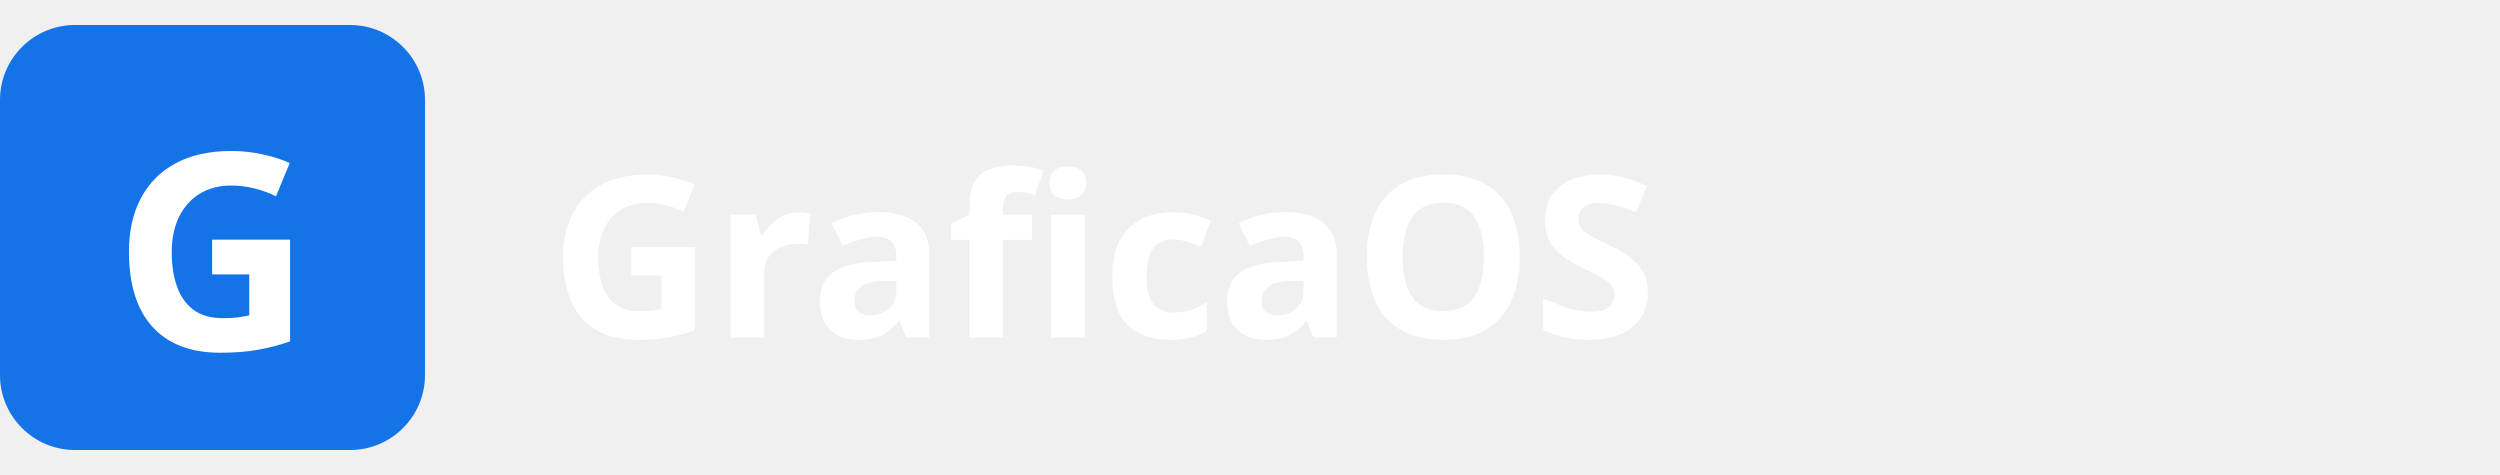
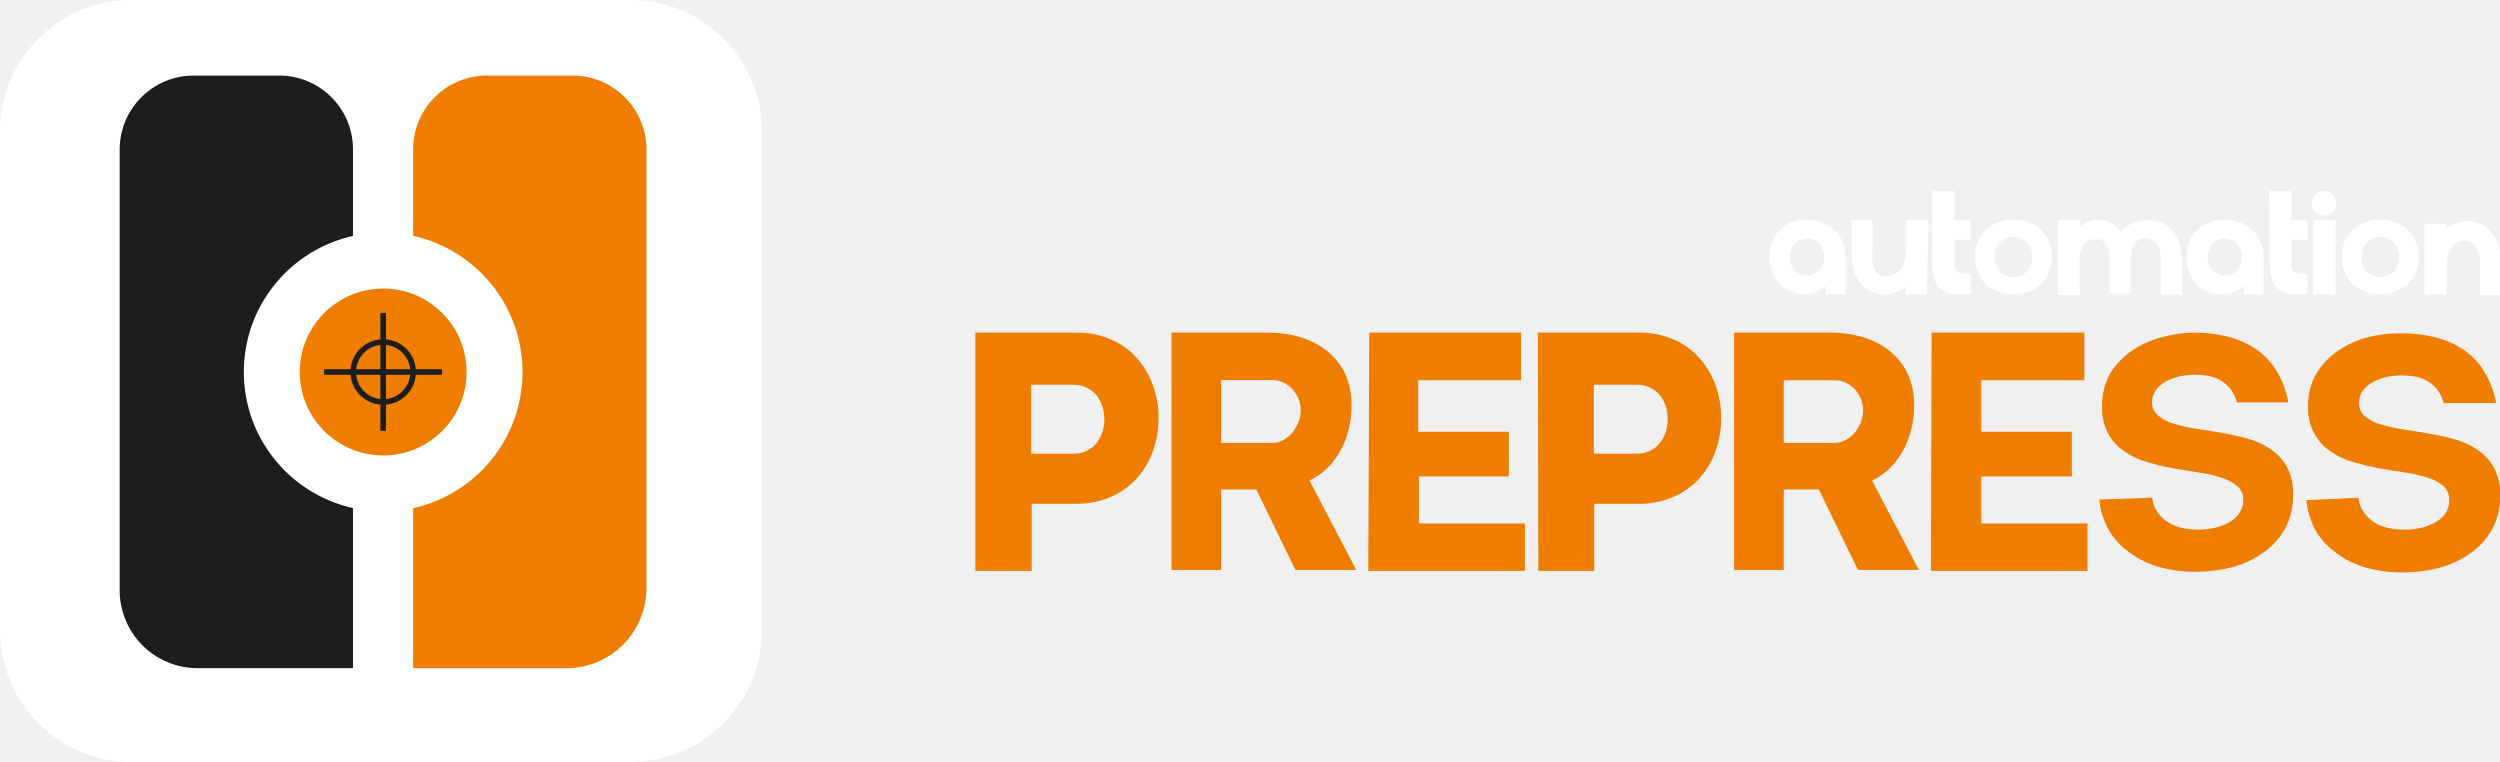
- <svg xmlns="http://www.w3.org/2000/svg" viewBox="0 0 200 38" height="38">
-   <rect x="0" y="2" width="34" height="34" rx="6" fill="#1473e6" />
-   <text x="17" y="28" text-anchor="middle" fill="#fff" font-family="system-ui, sans-serif" font-weight="700" font-size="22">G</text>
-   <text x="44" y="27" fill="#fff" font-family="system-ui, sans-serif" font-weight="600" font-size="18">GraficaOS</text>
+ <svg xmlns="http://www.w3.org/2000/svg" viewBox="0 0 111.76 34.06">
+   <defs>
+     <style>.cls-1{fill:#fff;}.cls-2{fill:#1d1d1b;}.cls-2,.cls-3{fill-rule:evenodd;}.cls-3,.cls-4{fill:#ef7d00;}.cls-5{fill:none;stroke:#1d1d1b;stroke-miterlimit:10;stroke-width:0.25px;}</style>
+   </defs>
+   <g id="Camada_2" data-name="Camada 2">
+     <g id="Camada_1-2" data-name="Camada 1">
+       <rect class="cls-1" width="34.06" height="34.06" rx="5.87" />
+       <path class="cls-2" d="M8.54,3.38H12.6a3.3,3.3,0,0,1,3.18,3.39v23.1H8.84a3.48,3.48,0,0,1-3.49-3.48V6.77A3.31,3.31,0,0,1,8.54,3.38" />
+       <path class="cls-3" d="M21.65,3.38h4.06A3.31,3.31,0,0,1,28.9,6.77V26.29a3.58,3.58,0,0,1-3.59,3.58H18.47V6.77a3.3,3.3,0,0,1,3.18-3.39" />
+       <circle class="cls-1" cx="17.13" cy="16.63" r="6.23" />
+       <circle class="cls-4" cx="17.13" cy="16.63" r="3.73" />
+       <circle class="cls-5" cx="17.13" cy="16.63" r="1.34" />
+       <line class="cls-5" x1="17.13" y1="13.99" x2="17.13" y2="19.26" />
+       <line class="cls-5" x1="14.49" y1="16.63" x2="19.76" y2="16.63" />
+       <path class="cls-4" d="M43.6,14.87h4.55a3.67,3.67,0,0,1,1.45.28,3.17,3.17,0,0,1,1.15.78,3.66,3.66,0,0,1,.76,1.21,4.06,4.06,0,0,1,.28,1.54,4.14,4.14,0,0,1-.28,1.57,3.66,3.66,0,0,1-.76,1.21,3.39,3.39,0,0,1-1.16.78,3.74,3.74,0,0,1-1.47.28h-2v3H43.6ZM48,20.28a1.31,1.31,0,0,0,1-.45,1.77,1.77,0,0,0,.27-.49,1.89,1.89,0,0,0,.1-.6,2,2,0,0,0-.1-.61,1.77,1.77,0,0,0-.27-.49,1.43,1.43,0,0,0-.44-.32A1.31,1.31,0,0,0,48,17.2H46.1v3.08Z" />
+       <path class="cls-4" d="M52.37,14.87h4.32a5.22,5.22,0,0,1,1.44.2,3.57,3.57,0,0,1,1.18.61,2.91,2.91,0,0,1,.81,1,3.32,3.32,0,0,1,.3,1.47,4.22,4.22,0,0,1-.13,1.06,3.92,3.92,0,0,1-.37.94,3.21,3.21,0,0,1-.59.78,2.73,2.73,0,0,1-.79.55l2.09,4H57.91l-1.75-3.6H54.59v3.6H52.37Zm4.49,4.93a1,1,0,0,0,.51-.13,1.42,1.42,0,0,0,.41-.33,2,2,0,0,0,.27-.47,1.66,1.66,0,0,0,.1-.53,1.45,1.45,0,0,0-.1-.51,1.73,1.73,0,0,0-.27-.43,1.55,1.55,0,0,0-.41-.3,1.19,1.19,0,0,0-.51-.11H54.59V19.8Z" />
+       <path class="cls-4" d="M61.21,14.87H68V17h-4.6v2.3h4.05v2H63.43V23.4h4.74v2.12h-7Z" />
+       <path class="cls-4" d="M68.75,14.87H73.3a3.67,3.67,0,0,1,1.45.28,3.17,3.17,0,0,1,1.15.78,3.66,3.66,0,0,1,.76,1.21,4.06,4.06,0,0,1,.28,1.54,4.14,4.14,0,0,1-.28,1.57,3.66,3.66,0,0,1-.76,1.21,3.39,3.39,0,0,1-1.16.78,3.74,3.74,0,0,1-1.47.28h-2v3h-2.5Zm4.44,5.41a1.31,1.31,0,0,0,.56-.12,1.18,1.18,0,0,0,.43-.33,1.57,1.57,0,0,0,.28-.49,1.89,1.89,0,0,0,.09-.6,2,2,0,0,0-.09-.61,1.57,1.57,0,0,0-.28-.49,1.27,1.27,0,0,0-.43-.32,1.31,1.31,0,0,0-.56-.12H71.25v3.08Z" />
+       <path class="cls-4" d="M77.52,14.87h4.32a5.22,5.22,0,0,1,1.44.2,3.57,3.57,0,0,1,1.18.61,2.91,2.91,0,0,1,.81,1,3.32,3.32,0,0,1,.3,1.47,4.22,4.22,0,0,1-.13,1.06,3.92,3.92,0,0,1-.37.94,3.21,3.21,0,0,1-.59.78,2.73,2.73,0,0,1-.79.55l2.09,4H83.06l-1.75-3.6H79.74v3.6H77.52ZM82,19.8a1,1,0,0,0,.5-.13,1.34,1.34,0,0,0,.42-.33,2,2,0,0,0,.27-.47,1.66,1.66,0,0,0,.1-.53,1.45,1.45,0,0,0-.1-.51,1.73,1.73,0,0,0-.27-.43,1.55,1.55,0,0,0-.41-.3A1.19,1.19,0,0,0,82,17H79.74V19.8Z" />
+       <path class="cls-4" d="M86.35,14.87h6.83V17H88.57v2.3h4.05v2H88.57V23.4h4.75v2.12h-7Z" />
+       <path class="cls-4" d="M96.21,22.25a1.34,1.34,0,0,0,.24.65,1.58,1.58,0,0,0,.48.45,1.8,1.8,0,0,0,.62.25,3.19,3.19,0,0,0,.7.08,3.93,3.93,0,0,0,.65-.06,2.69,2.69,0,0,0,.66-.22,1.38,1.38,0,0,0,.51-.41,1,1,0,0,0,.21-.64.75.75,0,0,0-.28-.63,1.83,1.83,0,0,0-.71-.37,6.06,6.06,0,0,0-1-.23c-.38-.05-.77-.12-1.17-.19s-.78-.17-1.16-.28a3.42,3.42,0,0,1-1-.48,2.19,2.19,0,0,1-.72-.79,2.42,2.42,0,0,1-.27-1.2,2.92,2.92,0,0,1,.36-1.48,3.43,3.43,0,0,1,.94-1,4.2,4.2,0,0,1,1.32-.61A5.67,5.67,0,0,1,98,14.87a6.3,6.3,0,0,1,1.71.21,4.06,4.06,0,0,1,1.27.62,3.16,3.16,0,0,1,.86,1,4.29,4.29,0,0,1,.46,1.29H100a1.79,1.79,0,0,0-.3-.62,1.64,1.64,0,0,0-.46-.38,1.65,1.65,0,0,0-.54-.19,3.92,3.92,0,0,0-.59-.05,3.49,3.49,0,0,0-.61.06,2.59,2.59,0,0,0-.61.21,1.35,1.35,0,0,0-.48.37.92.92,0,0,0-.2.59.72.72,0,0,0,.28.61,2.06,2.06,0,0,0,.71.36,7.84,7.84,0,0,0,1,.22c.37.05.76.12,1.16.19a9.25,9.25,0,0,1,1.16.26,3.46,3.46,0,0,1,1,.47,2.28,2.28,0,0,1,.72.79,2.43,2.43,0,0,1,.27,1.21,3.1,3.1,0,0,1-.37,1.56,3.18,3.18,0,0,1-1,1.08,4.19,4.19,0,0,1-1.37.63,6.44,6.44,0,0,1-1.57.2,5.92,5.92,0,0,1-1.84-.26,4.17,4.17,0,0,1-1.32-.72,3,3,0,0,1-.83-1,3.4,3.4,0,0,1-.36-1.25Z" />
+       <path class="cls-4" d="M105.43,22.25a1.34,1.34,0,0,0,.24.65,1.67,1.67,0,0,0,.47.45,1.88,1.88,0,0,0,.62.25,3.36,3.36,0,0,0,.71.08,4,4,0,0,0,.65-.06,2.69,2.69,0,0,0,.66-.22,1.38,1.38,0,0,0,.51-.41,1,1,0,0,0,.2-.64.77.77,0,0,0-.27-.63,1.91,1.91,0,0,0-.71-.37,6.06,6.06,0,0,0-1-.23c-.39-.05-.77-.12-1.17-.19s-.78-.17-1.17-.28a3.42,3.42,0,0,1-1-.48,2.26,2.26,0,0,1-.71-.79,2.32,2.32,0,0,1-.28-1.2,2.83,2.83,0,0,1,.37-1.48,3.3,3.3,0,0,1,.94-1,4.15,4.15,0,0,1,1.31-.61,5.8,5.8,0,0,1,1.49-.19,6.23,6.23,0,0,1,1.7.21,3.86,3.86,0,0,1,1.27.62,3,3,0,0,1,.86,1,4,4,0,0,1,.47,1.29h-2.35a1.5,1.5,0,0,0-.3-.62,1.47,1.47,0,0,0-.45-.38,1.74,1.74,0,0,0-.54-.19,4,4,0,0,0-.59-.05,3.4,3.4,0,0,0-.61.06,2.44,2.44,0,0,0-.61.21,1.35,1.35,0,0,0-.48.37.92.92,0,0,0-.2.59.73.73,0,0,0,.27.61,2,2,0,0,0,.72.36,8,8,0,0,0,1,.22c.38.05.77.12,1.16.19a8.87,8.87,0,0,1,1.16.26,3.24,3.24,0,0,1,1,.47,2.28,2.28,0,0,1,.72.79,2.43,2.43,0,0,1,.28,1.21,3.21,3.21,0,0,1-.37,1.56,3.28,3.28,0,0,1-1,1.08,4.34,4.34,0,0,1-1.38.63,6.3,6.3,0,0,1-1.56.2,5.92,5.92,0,0,1-1.84-.26,4,4,0,0,1-1.32-.72,3.11,3.11,0,0,1-.84-1,3.83,3.83,0,0,1-.36-1.25Z" />
+       <path class="cls-1" d="M80.78,9.82a1.93,1.93,0,0,1,.69.13,1.82,1.82,0,0,1,.55.34,1.58,1.58,0,0,1,.35.53,1.67,1.67,0,0,1,.13.67v1.66h-.88v-.38a1.15,1.15,0,0,1-.46.3,2.08,2.08,0,0,1-.58.08A1.56,1.56,0,0,1,80,13a1.27,1.27,0,0,1-.48-.34,1.67,1.67,0,0,1-.31-.52,2.11,2.11,0,0,1-.11-.68,1.67,1.67,0,0,1,.13-.67,1.58,1.58,0,0,1,.35-.53,1.66,1.66,0,0,1,.54-.34A1.94,1.94,0,0,1,80.78,9.82Zm0,.85a.81.81,0,0,0-.31.06.66.66,0,0,0-.24.17,1,1,0,0,0-.16.26,1.11,1.11,0,0,0,0,.66,1,1,0,0,0,.16.26.81.81,0,0,0,.24.17.81.81,0,0,0,.31.06.78.78,0,0,0,.31-.06.81.81,0,0,0,.24-.17.76.76,0,0,0,.16-.26.94.94,0,0,0,0-.66.76.76,0,0,0-.16-.26.66.66,0,0,0-.24-.17A.78.78,0,0,0,80.78,10.67Z" />
+       <path class="cls-1" d="M86.13,13.15h-.95v-.33a1.44,1.44,0,0,1-.42.24,1.26,1.26,0,0,1-.49.1,1.33,1.33,0,0,1-1.15-.56,1.78,1.78,0,0,1-.27-.59,2.73,2.73,0,0,1-.09-.72V9.83h.95v1.4a3.52,3.52,0,0,0,0,.51,1.3,1.3,0,0,0,.12.35.53.53,0,0,0,.19.2.51.51,0,0,0,.28.07.78.78,0,0,0,.35-.08A.72.72,0,0,0,85,12a1.15,1.15,0,0,0,.16-.42,2.49,2.49,0,0,0,.06-.59V9.83h1Z" />
+       <path class="cls-1" d="M86.38,8.54h1v1.3h.72v.88h-.72v1.13a.35.35,0,0,0,.11.29.41.41,0,0,0,.28.09h.33v.92H87.4a1,1,0,0,1-.74-.33,1.17,1.17,0,0,1-.21-.4,1.59,1.59,0,0,1-.07-.5Z" />
+       <path class="cls-1" d="M91.73,11.49a1.72,1.72,0,0,1-.13.68,1.45,1.45,0,0,1-.35.52,1.64,1.64,0,0,1-.55.34,2.07,2.07,0,0,1-1.39,0,1.55,1.55,0,0,1-.55-.34,1.59,1.59,0,0,1-.35-.52,1.91,1.91,0,0,1-.12-.68,1.87,1.87,0,0,1,.12-.68,1.75,1.75,0,0,1,.35-.53,1.7,1.7,0,0,1,.55-.34,2.07,2.07,0,0,1,1.39,0,1.82,1.82,0,0,1,.55.34,1.58,1.58,0,0,1,.35.53A1.68,1.68,0,0,1,91.73,11.49Zm-.89,0a1.06,1.06,0,0,0-.06-.37,1,1,0,0,0-.17-.28,1,1,0,0,0-.27-.19.9.9,0,0,0-.34-.06.77.77,0,0,0-.6.25,1,1,0,0,0-.17.28,1.06,1.06,0,0,0-.06.37,1,1,0,0,0,.23.65.71.71,0,0,0,.27.18.72.72,0,0,0,.33.07.74.74,0,0,0,.34-.07.8.8,0,0,0,.27-.18,1,1,0,0,0,.23-.65Z" />
+       <path class="cls-1" d="M92,9.83h1v.3a1,1,0,0,1,.36-.22,1.27,1.27,0,0,1,.44-.08h0a1.17,1.17,0,0,1,.55.13,1.1,1.1,0,0,1,.45.41,1.81,1.81,0,0,1,.34-.29,2,2,0,0,1,.33-.16,1.28,1.28,0,0,1,.3-.07l.25,0a1.54,1.54,0,0,1,.72.15,1.34,1.34,0,0,1,.47.41,1.48,1.48,0,0,1,.25.57,2.82,2.82,0,0,1,.08.65v1.54h-.94V11.6a1.47,1.47,0,0,0-.06-.46,1,1,0,0,0-.16-.29.69.69,0,0,0-.21-.15.65.65,0,0,0-.52,0,.63.63,0,0,0-.22.18.83.83,0,0,0-.13.3,1.48,1.48,0,0,0-.05.39v1.55h-.94V11.6a1.47,1.47,0,0,0-.06-.46.81.81,0,0,0-.16-.29.55.55,0,0,0-.2-.15.6.6,0,0,0-.22,0,.59.59,0,0,0-.52.25,1.18,1.18,0,0,0-.18.69v1.55H92Z" />
+       <path class="cls-1" d="M99.46,9.82a2,2,0,0,1,.7.13,1.66,1.66,0,0,1,.54.34,1.77,1.77,0,0,1,.36.53,1.67,1.67,0,0,1,.13.67v1.66h-.88v-.38a1.22,1.22,0,0,1-.46.3,2.16,2.16,0,0,1-.59.08,1.51,1.51,0,0,1-.61-.12,1.27,1.27,0,0,1-.48-.34,1.5,1.5,0,0,1-.31-.52,2,2,0,0,1,0-1.35,1.77,1.77,0,0,1,.36-.53,1.66,1.66,0,0,1,.54-.34A1.93,1.93,0,0,1,99.46,9.82Zm0,.85a.78.78,0,0,0-.31.06.66.66,0,0,0-.24.17.76.76,0,0,0-.16.26.94.94,0,0,0,0,.66.76.76,0,0,0,.16.26.81.81,0,0,0,.24.17.78.78,0,0,0,.31.06.73.73,0,0,0,.3-.06.67.67,0,0,0,.4-.43.94.94,0,0,0,0-.66.74.74,0,0,0-.15-.26.62.62,0,0,0-.25-.17A.73.73,0,0,0,99.47,10.67Z" />
+       <path class="cls-1" d="M101.43,8.54h1v1.3h.71v.88h-.71v1.13a.35.35,0,0,0,.11.29.41.41,0,0,0,.28.09h.32v.92h-.65a.91.91,0,0,1-.41-.09,1,1,0,0,1-.33-.24,1.16,1.16,0,0,1-.2-.4,1.59,1.59,0,0,1-.08-.5Z" />
+       <path class="cls-1" d="M103.34,9.09a.55.55,0,0,1,.55-.55.52.52,0,0,1,.4.16.58.58,0,0,1,0,.78.56.56,0,0,1-.4.16.53.53,0,0,1-.39-.16A.5.5,0,0,1,103.34,9.09Zm.07.74h1v3.32h-1Z" />
+       <path class="cls-1" d="M108.13,11.49a1.72,1.72,0,0,1-.13.68,1.45,1.45,0,0,1-.35.52,1.64,1.64,0,0,1-.55.34,1.92,1.92,0,0,1-.69.12,2,2,0,0,1-.71-.12,1.5,1.5,0,0,1-.54-.34,1.59,1.59,0,0,1-.35-.52,1.91,1.91,0,0,1-.13-.68,1.87,1.87,0,0,1,.13-.68,1.75,1.75,0,0,1,.35-.53,1.66,1.66,0,0,1,.54-.34,2,2,0,0,1,.71-.12,1.92,1.92,0,0,1,.69.12,1.82,1.82,0,0,1,.55.34,1.58,1.58,0,0,1,.35.53A1.68,1.68,0,0,1,108.13,11.49Zm-.89,0a1.06,1.06,0,0,0-.06-.37.89.89,0,0,0-.44-.47.93.93,0,0,0-.34-.06.77.77,0,0,0-.6.25,1,1,0,0,0-.17.28,1.06,1.06,0,0,0-.06.37,1,1,0,0,0,.23.65.71.71,0,0,0,.27.18.72.72,0,0,0,.33.07.77.77,0,0,0,.34-.07.68.68,0,0,0,.26-.18.88.88,0,0,0,.18-.29A1,1,0,0,0,107.24,11.49Z" />
+       <path class="cls-1" d="M108.38,10h1v.22a1.5,1.5,0,0,1,.41-.25,1.47,1.47,0,0,1,.5-.09,1.3,1.3,0,0,1,.67.16,1.49,1.49,0,0,1,.47.43,1.89,1.89,0,0,1,.28.59,2.59,2.59,0,0,1,.09.68v1.46h-.94V11.76a1.35,1.35,0,0,0-.07-.48.82.82,0,0,0-.16-.31.58.58,0,0,0-.42-.21.83.83,0,0,0-.32.07.73.73,0,0,0-.27.2,1.28,1.28,0,0,0-.18.37,2.26,2.26,0,0,0-.06.57v1.18h-1Z" />
+     </g>
+   </g>
</svg>
